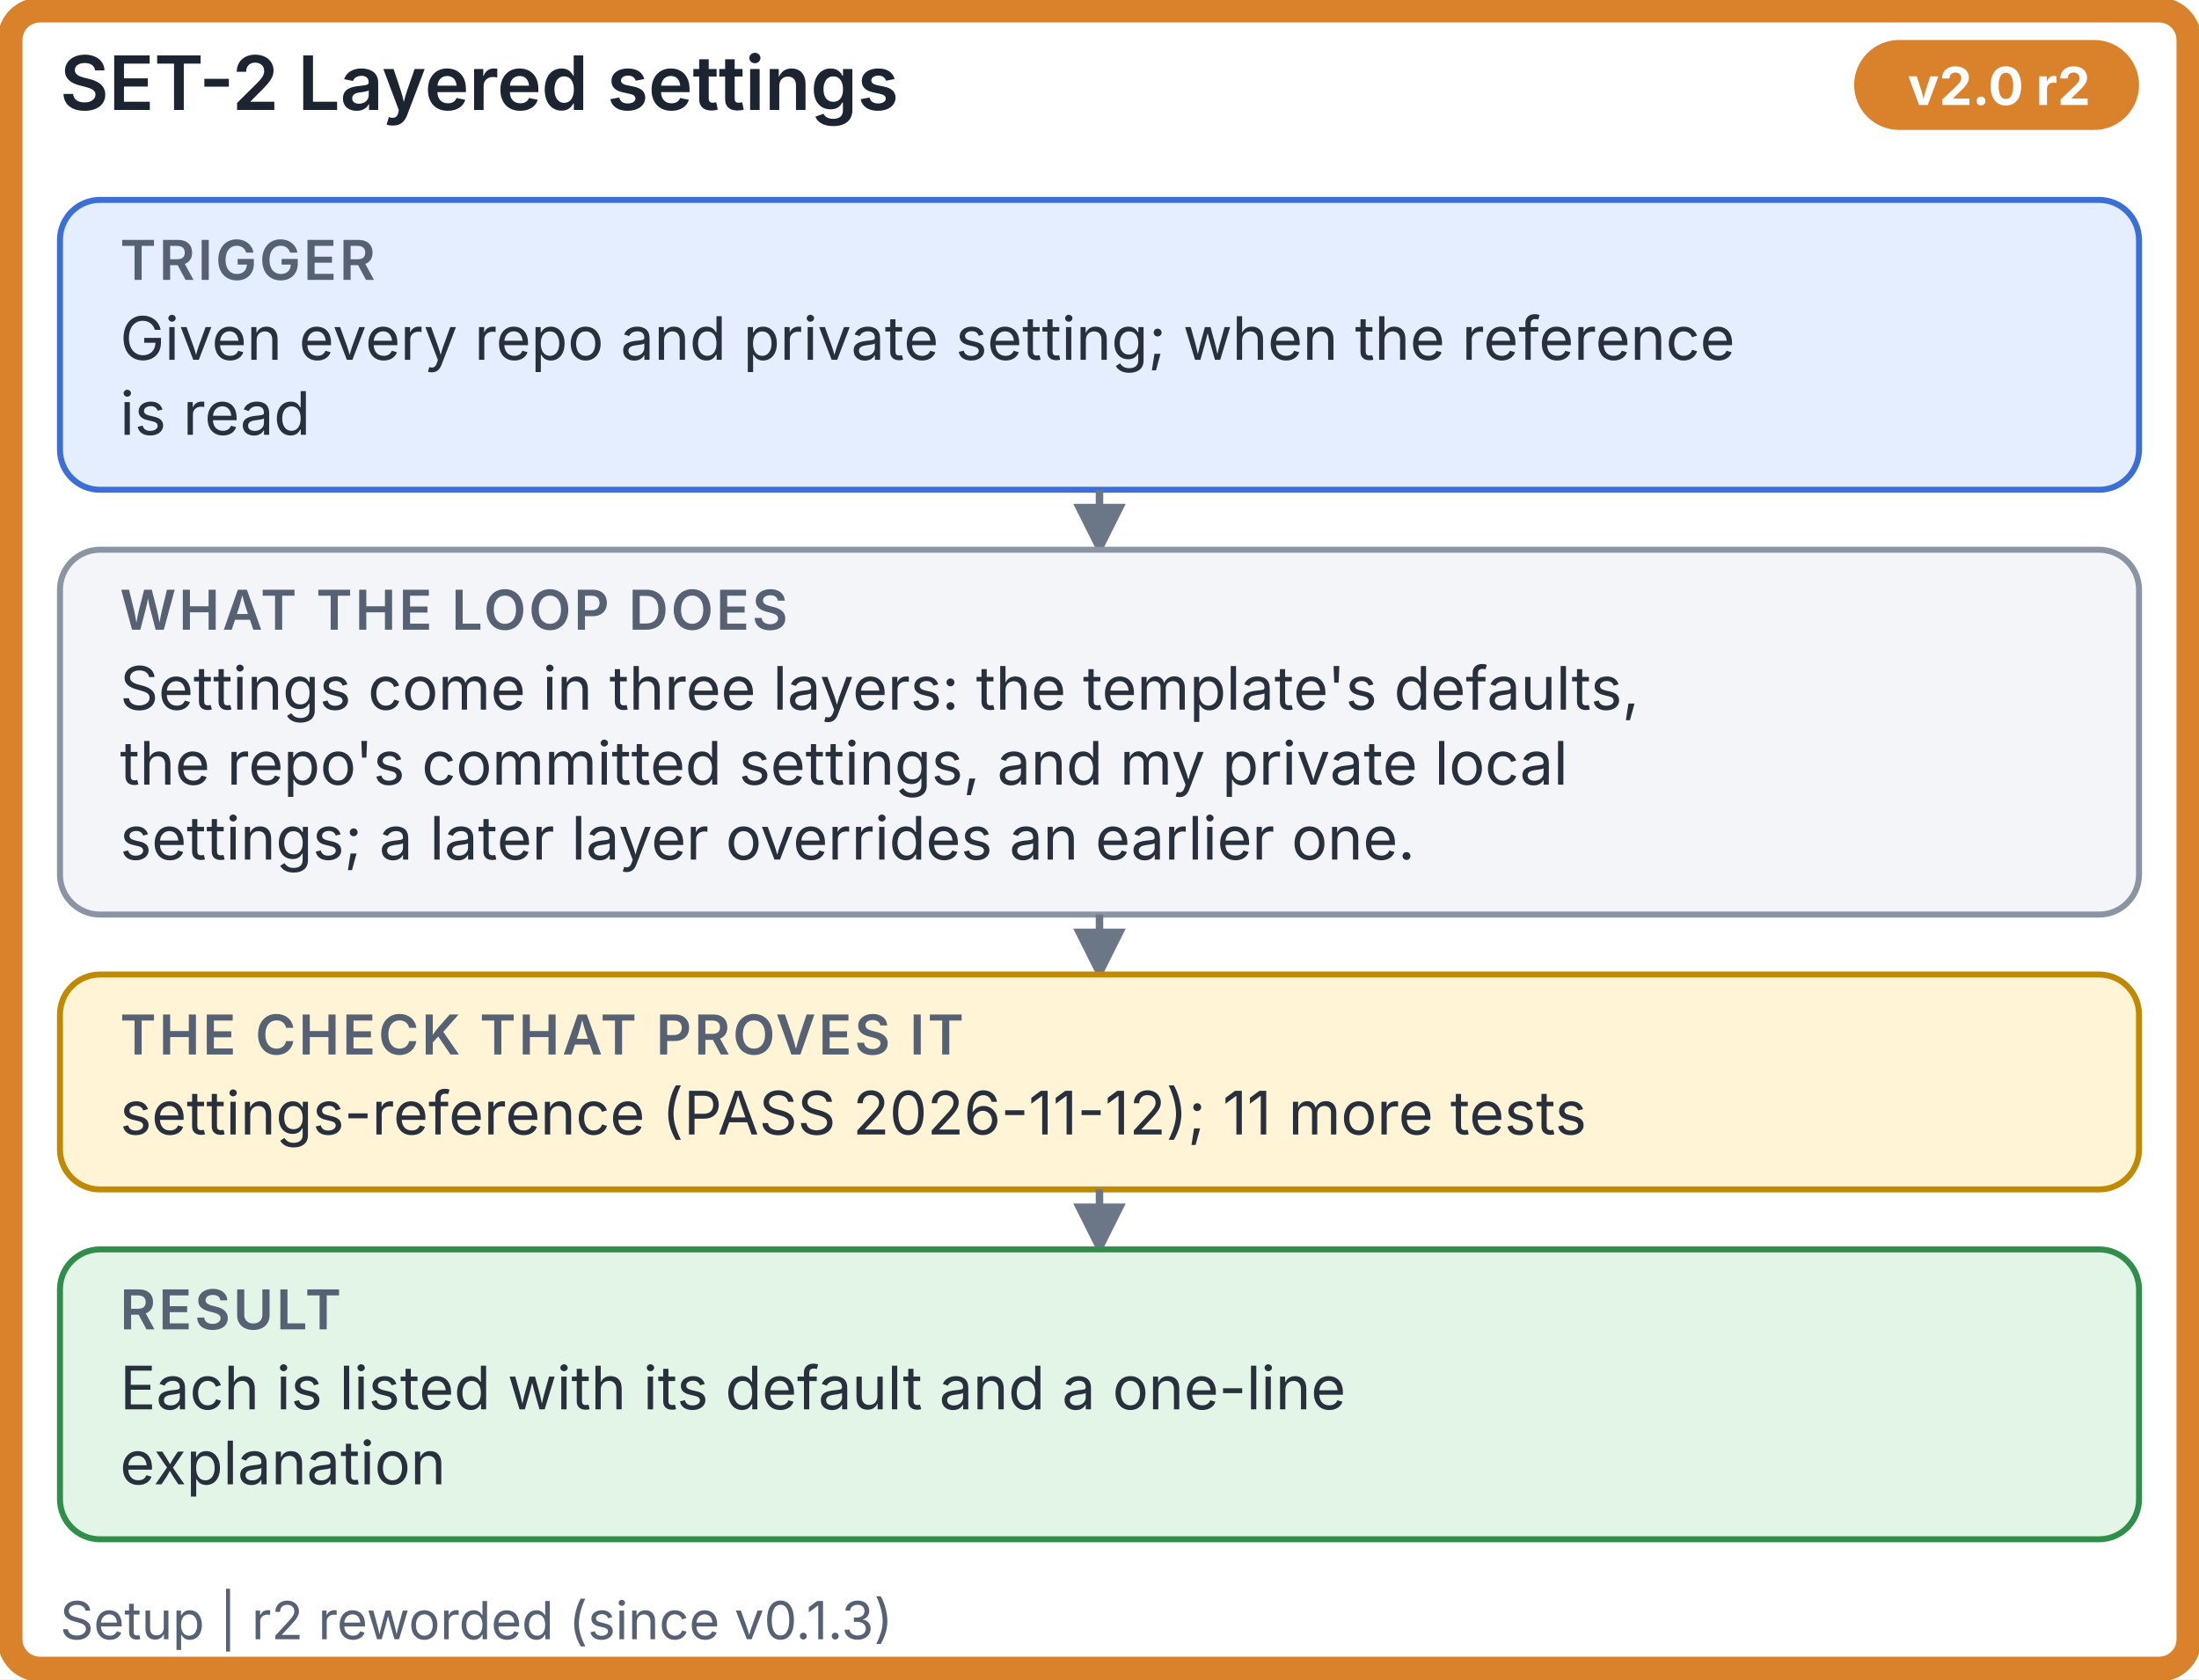
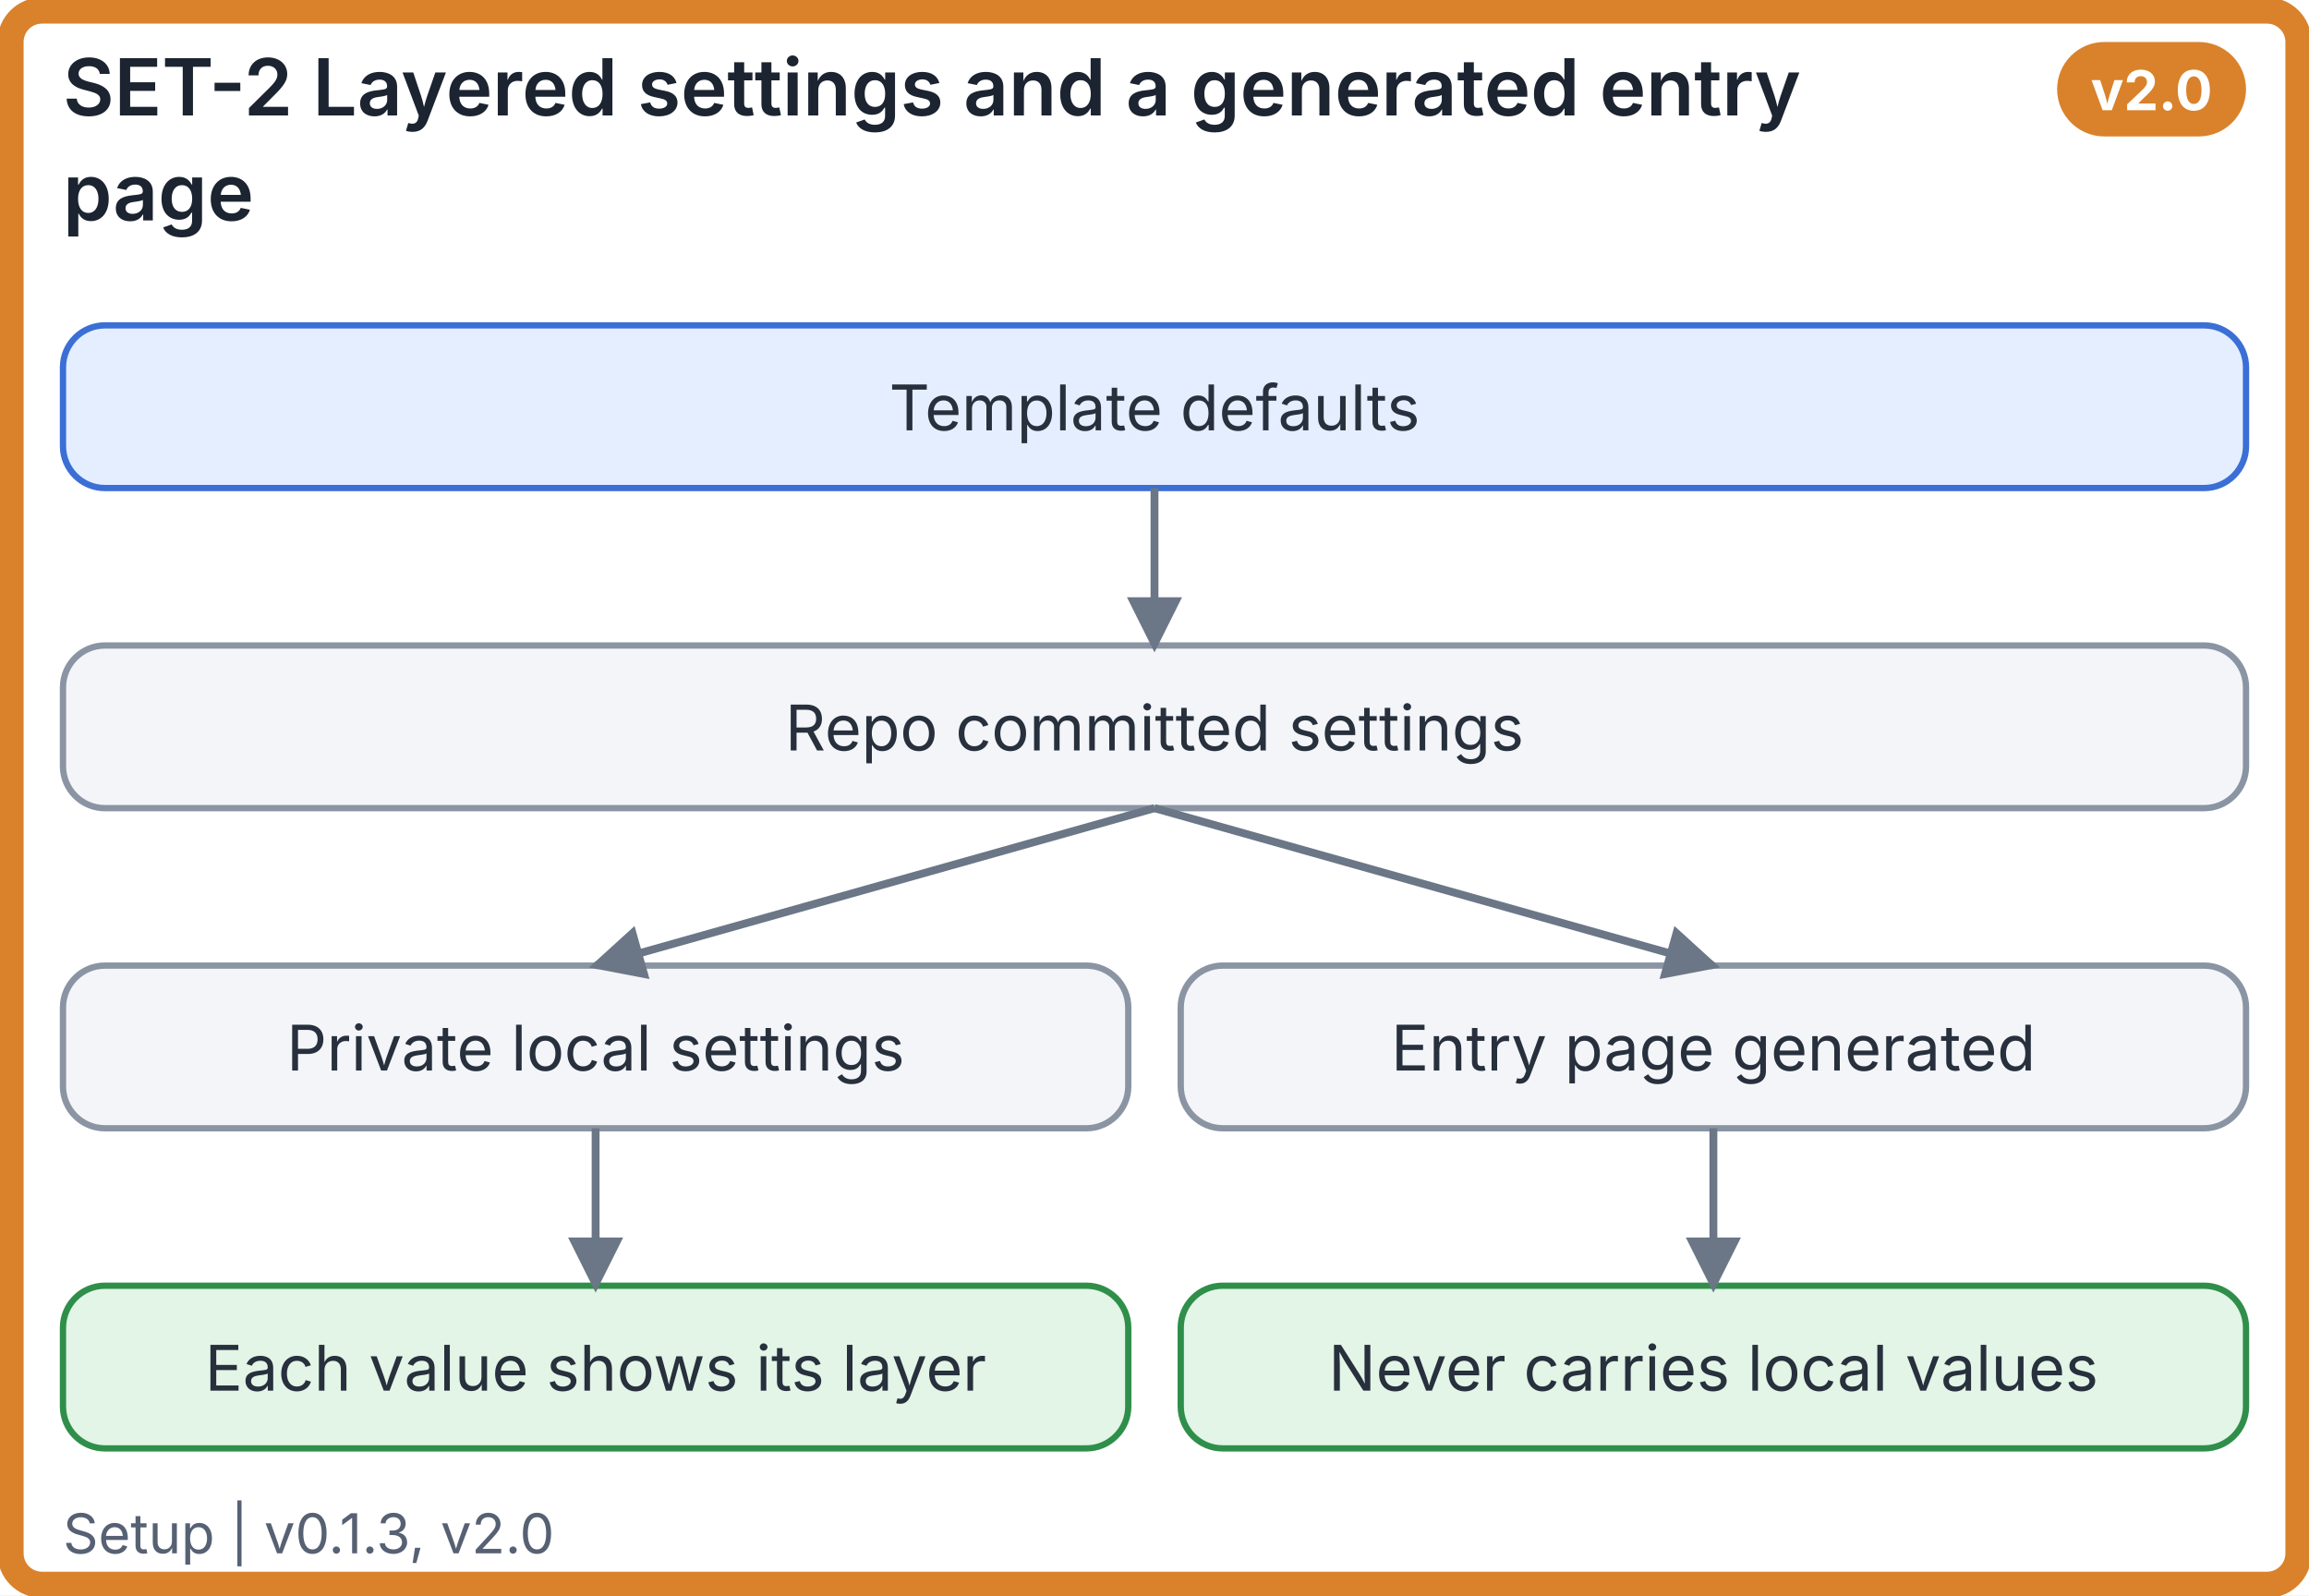
- <svg xmlns="http://www.w3.org/2000/svg" viewBox="0 0 440 336" width="440" role="img" aria-label="Flow of SET-2 Layered settings: trigger, what the loop does, the check that proves it, the result">
+ <svg xmlns="http://www.w3.org/2000/svg" viewBox="0 0 440 304" width="440" role="img" aria-label="Flow of SET-2 Layered settings and a generated entry page">
  <style>
.f-t{font:600 15px system-ui,-apple-system,Segoe UI,sans-serif;fill:#1b2430}
.f-h{font:600 11px system-ui,-apple-system,Segoe UI,sans-serif;fill:#566173;letter-spacing:.05em}
.f-s{font:400 12px system-ui,-apple-system,Segoe UI,sans-serif;fill:#27303c}
.f-x{font:400 10.5px system-ui,-apple-system,Segoe UI,sans-serif;fill:#566173}
.f-you{fill:#e4eeff;stroke:#3b6fd6}
.f-step{fill:#f3f5f8;stroke:#8a94a3}
.f-gate{fill:#fff4d6;stroke:#c08a00}
.f-ok{fill:#e2f5e6;stroke:#2f8f4a}
.f-find{fill:#fde9e7;stroke:#c5483f}
.f-bg{fill:#ffffff}
.f-a{stroke:#6b7686;stroke-width:1.5;fill:none}
.f-ah{fill:#6b7686}
@media (prefers-color-scheme: dark){
.f-t{fill:#eef2f6}.f-h,.f-x{fill:#a3afbf}.f-s{fill:#e1e7ee}
.f-step{fill:#222b36;stroke:#5c6b7d}.f-you{fill:#162a4f;stroke:#6d9bf0}
.f-gate{fill:#3a2e0d;stroke:#d9a521}.f-find{fill:#3d1c1a;stroke:#e0736a}
.f-ok{fill:#153420;stroke:#4fb56c}.f-bg{fill:#12171d}.f-a{stroke:#9aa7b8}.f-ah{fill:#9aa7b8}
}

.k-shipped{stroke:#8a94a3;stroke-width:1.5}.k-v20{stroke:#d9822b;stroke-width:5}.k-v21{stroke:#8a5cd6;stroke-width:5;stroke-dasharray:10 6}
.p-shipped{fill:#2f8f4a}.p-v20{fill:#d9822b}.p-v21{fill:#8a5cd6}
.f-pill{font:700 10.5px system-ui,-apple-system,Segoe UI,sans-serif;fill:#ffffff}
@media (prefers-color-scheme: dark){.k-shipped{stroke:#5c6b7d}.k-v20{stroke:#f0a050}.k-v21{stroke:#b08cf0}.p-shipped{fill:#3d9c58}.p-v20{fill:#c46f1c}.p-v21{fill:#7a4cc6}}
</style>
  <defs>
    <marker id="ah" viewBox="0 0 8 8" refX="7" refY="4" markerWidth="7" markerHeight="7" orient="auto-start-reverse">
      <path d="M0 0 L8 4 L0 8 z" class="f-ah" />
    </marker>
  </defs>
-   <rect width="440" height="336" class="f-bg" />
-   <text x="12" y="22" class="f-t">SET-2 Layered settings</text>
-   <rect x="12" y="40" width="416" height="58" rx="8" class="f-you" stroke-width="1.2" />
-   <text x="24" y="56" class="f-h">TRIGGER</text>
-   <text x="24" y="72" class="f-s">Given every repo and private setting; when the reference</text>
-   <text x="24" y="87" class="f-s">is read</text>
-   <path d="M220 98 L220 110" class="f-a" marker-end="url(#ah)" />
-   <rect x="12" y="110" width="416" height="73" rx="8" class="f-step" stroke-width="1.2" />
-   <text x="24" y="126" class="f-h">WHAT THE LOOP DOES</text>
-   <text x="24" y="142" class="f-s">Settings come in three layers: the template's defaults,</text>
-   <text x="24" y="157" class="f-s">the repo's committed settings, and my private local</text>
-   <text x="24" y="172" class="f-s">settings; a later layer overrides an earlier one.</text>
-   <path d="M220 183 L220 195" class="f-a" marker-end="url(#ah)" />
-   <rect x="12" y="195" width="416" height="43" rx="8" class="f-gate" stroke-width="1.2" />
-   <text x="24" y="211" class="f-h">THE CHECK THAT PROVES IT</text>
-   <text x="24" y="227" class="f-s">settings-reference (PASS 2026-11-12); 11 more tests</text>
-   <path d="M220 238 L220 250" class="f-a" marker-end="url(#ah)" />
-   <rect x="12" y="250" width="416" height="58" rx="8" class="f-ok" stroke-width="1.2" />
-   <text x="24" y="266" class="f-h">RESULT</text>
-   <text x="24" y="282" class="f-s">Each is listed with its default and a one-line</text>
-   <text x="24" y="297" class="f-s">explanation</text>
-   <text x="12" y="328" class="f-x">Setup | r2 reworded (since v0.1.3)</text>
-   <rect x="2" y="2" width="436" height="332" rx="6" fill="none" class="k-v20" />
-   <rect x="371" y="8" width="57" height="18" rx="9" class="p-v20" />
-   <text x="400" y="21" text-anchor="middle" class="f-pill">v2.0 r2</text>
+   <rect width="440" height="304" class="f-bg" />
+   <text x="12" y="22" class="f-t">SET-2 Layered settings and a generated entry</text>
+   <text x="12" y="42" class="f-t">page</text>
+   <rect x="12.0" y="62" width="416.0" height="31" rx="8" class="f-you" stroke-width="1.2" />
+   <text x="220.0" y="82" text-anchor="middle" class="f-s">Template defaults</text>
+   <rect x="12.0" y="123" width="416.0" height="31" rx="8" class="f-step" stroke-width="1.2" />
+   <text x="220.0" y="143" text-anchor="middle" class="f-s">Repo committed settings</text>
+   <rect x="12.0" y="184" width="203.0" height="31" rx="8" class="f-step" stroke-width="1.2" />
+   <text x="113.5" y="204" text-anchor="middle" class="f-s">Private local settings</text>
+   <rect x="225.0" y="184" width="203.0" height="31" rx="8" class="f-step" stroke-width="1.2" />
+   <text x="326.5" y="204" text-anchor="middle" class="f-s">Entry page generated</text>
+   <rect x="12.0" y="245" width="203.0" height="31" rx="8" class="f-ok" stroke-width="1.2" />
+   <text x="113.5" y="265" text-anchor="middle" class="f-s">Each value shows its layer</text>
+   <rect x="225.0" y="245" width="203.0" height="31" rx="8" class="f-ok" stroke-width="1.2" />
+   <text x="326.5" y="265" text-anchor="middle" class="f-s">Never carries local values</text>
+   <path d="M220.0 93.0 L220.0 123.0" class="f-a" marker-end="url(#ah)" />
+   <path d="M220.0 154.0 L113.5 184.0" class="f-a" marker-end="url(#ah)" />
+   <path d="M113.5 215.0 L113.5 245.0" class="f-a" marker-end="url(#ah)" />
+   <path d="M220.0 154.0 L326.5 184.0" class="f-a" marker-end="url(#ah)" />
+   <path d="M326.5 215.0 L326.5 245.0" class="f-a" marker-end="url(#ah)" />
+   <text x="12" y="296" class="f-x">Setup | v0.1.3, v2.0</text>
+   <rect x="2" y="2" width="436" height="300" rx="6" fill="none" class="k-v20" />
+   <rect x="392" y="8" width="36" height="18" rx="9" class="p-v20" />
+   <text x="410" y="21" text-anchor="middle" class="f-pill">v2.0</text>
</svg>
